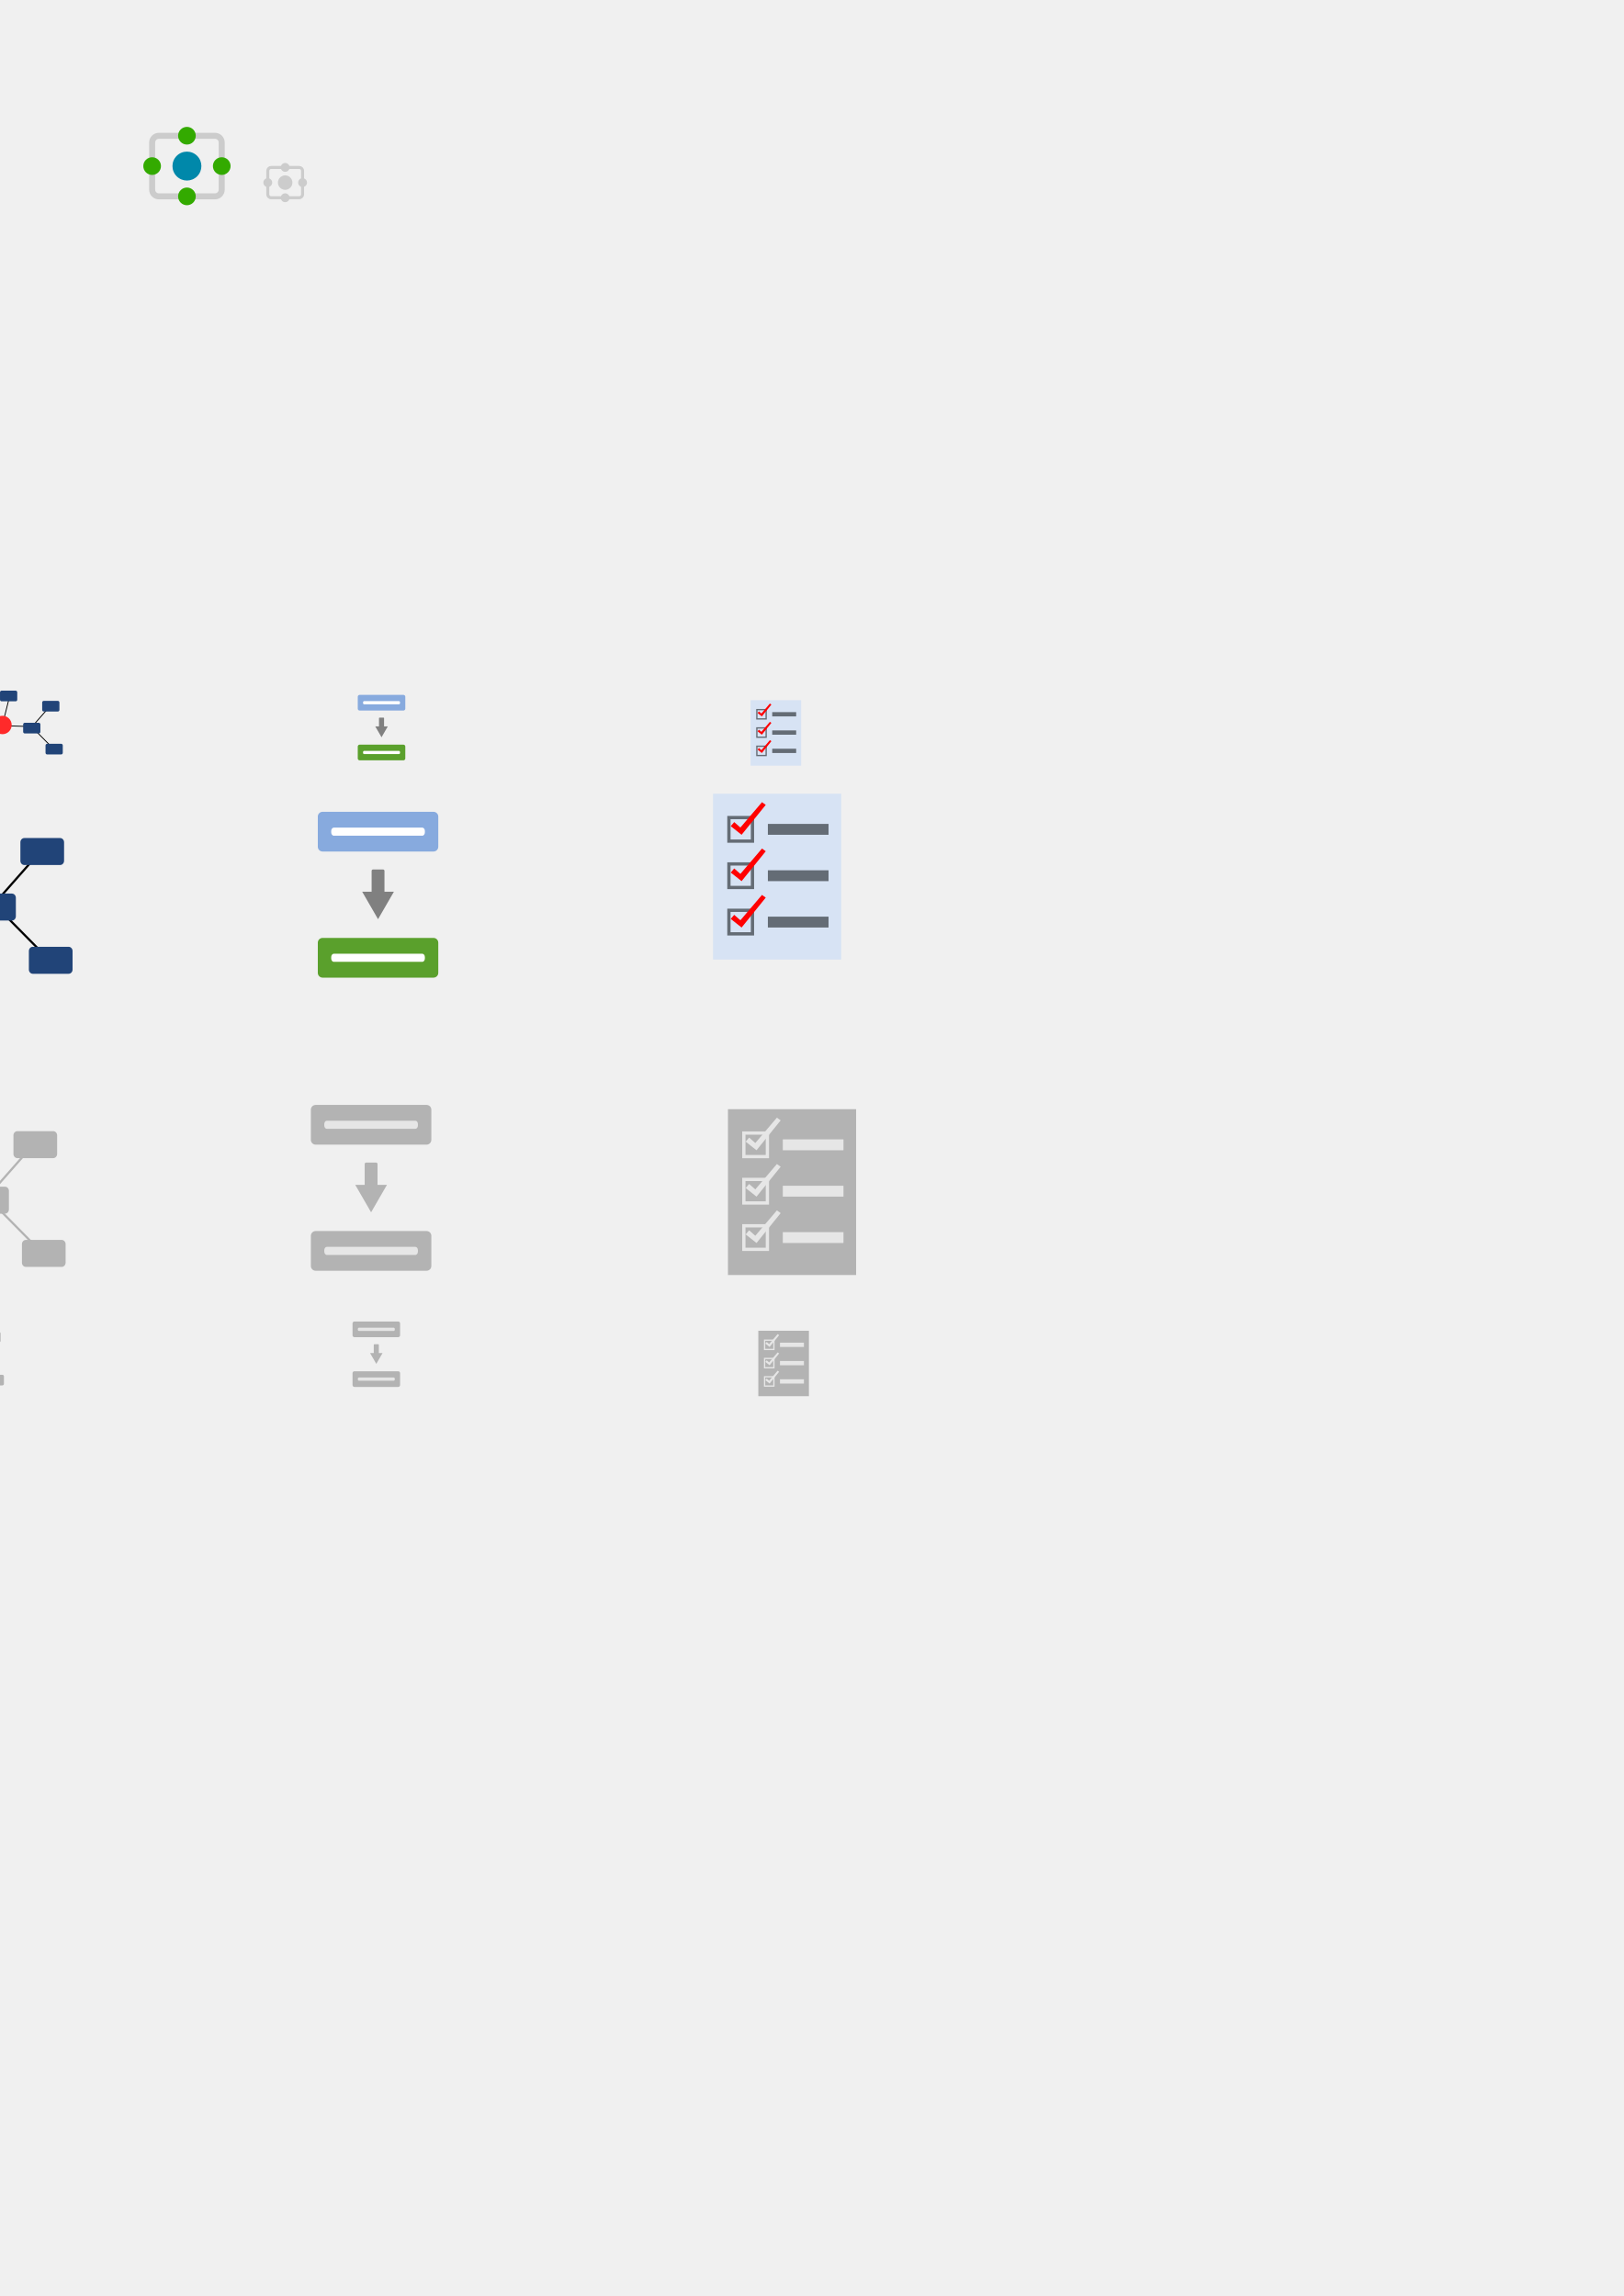
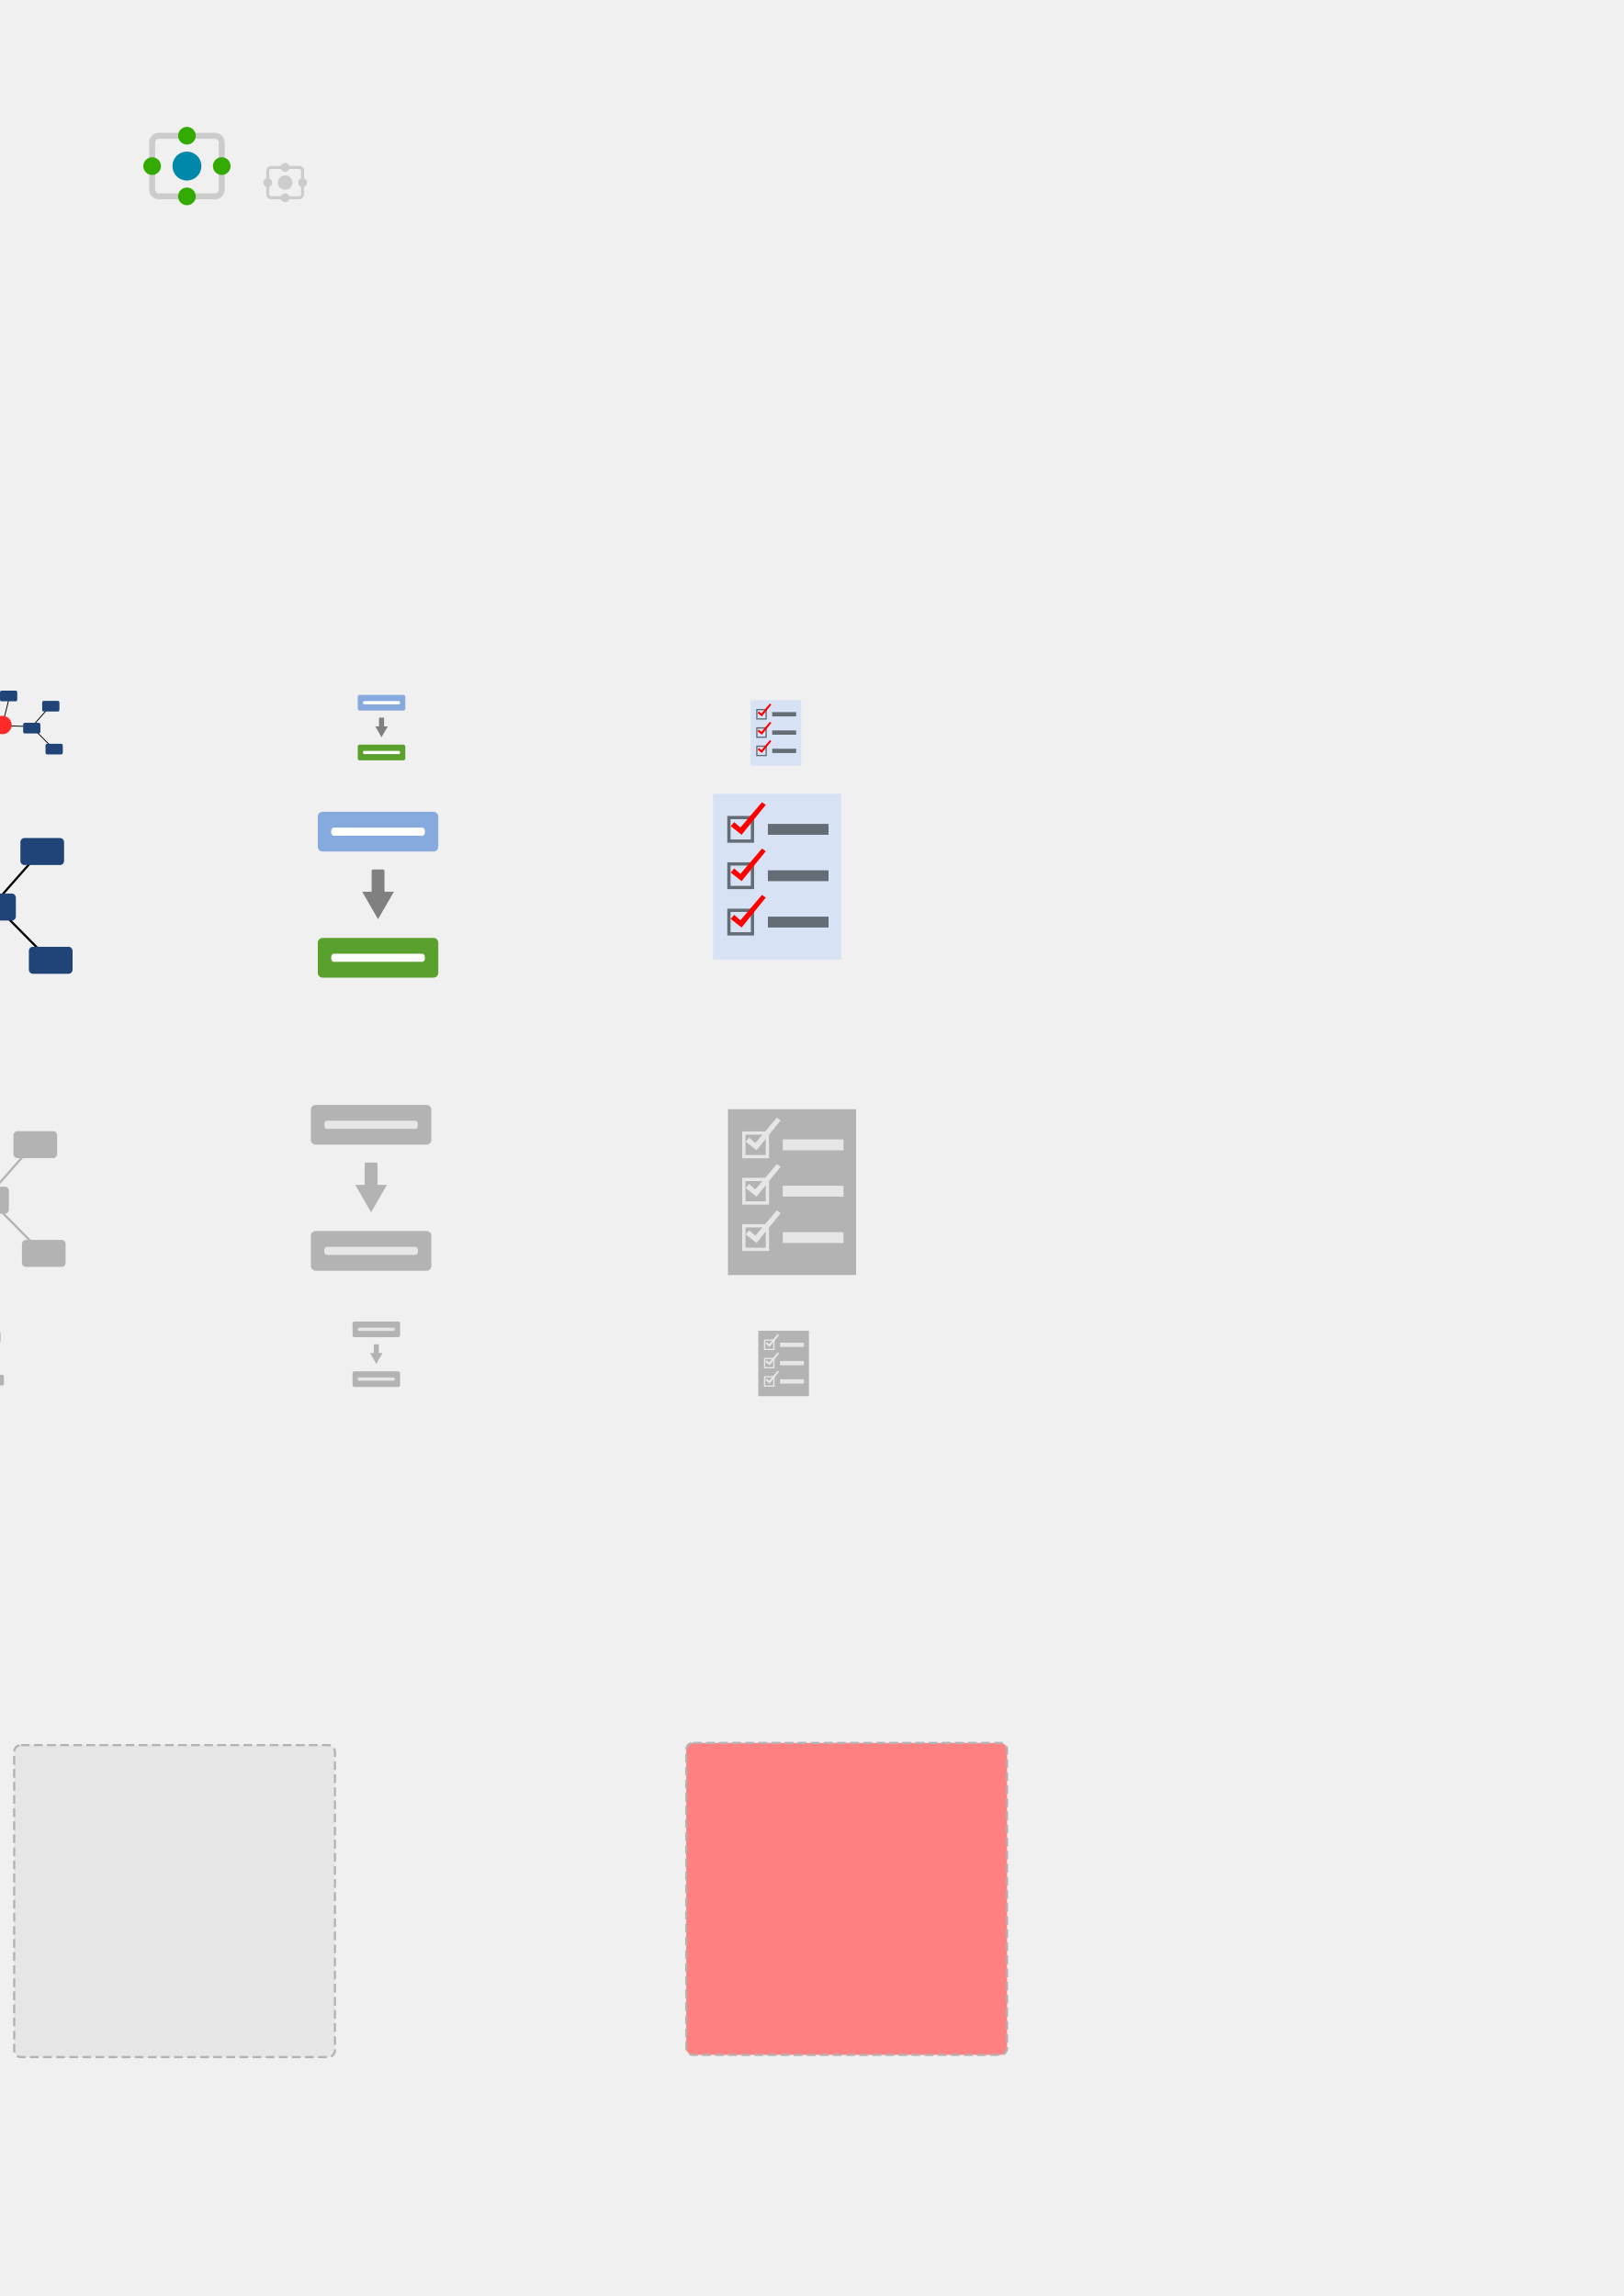
<svg xmlns="http://www.w3.org/2000/svg" width="744.094" height="1052.362" id="svg2" version="1.1">
  <defs id="defs4">
    <marker orient="auto" refY="0.0" refX="0.0" id="Arrow1Mend" style="overflow:visible;">
      <path id="path4098" d="M 0.0,0.0 L 5.0,-5.0 L -12.5,0.0 L 5.0,5.0 L 0.0,0.0 z " style="fill-rule:evenodd;stroke:#000000;stroke-width:1.0pt;" transform="scale(0.4) rotate(180) translate(10,0)" />
    </marker>
    <marker orient="auto" refY="0.0" refX="0.0" id="Arrow1Lstart" style="overflow:visible">
      <path id="path4089" d="M 0.0,0.0 L 5.0,-5.0 L -12.5,0.0 L 5.0,5.0 L 0.0,0.0 z " style="fill-rule:evenodd;stroke:#000000;stroke-width:1.0pt" transform="scale(0.8) translate(12.5,0)" />
    </marker>
  </defs>
  <g id="layer1">
    <rect style="fill:none;stroke:#cccccc;stroke-width:2.762;stroke-linejoin:miter;stroke-miterlimit:4;stroke-opacity:1;stroke-dasharray:none;stroke-dashoffset:0" id="rect3044" width="31.872" height="27.76" x="69.727" y="62.243" rx="3.084" ry="3.084" />
    <path transform="matrix(0.03905937,0.03905937,-0.03905937,0.03905937,90.38681,43.27691)" style="fill:#0088aa;fill-opacity:1;stroke:none" id="path2985-1-3-8-7-7-8" d="m 480,480.934 a 120,120 0 1 1 -240,0 120,120 0 1 1 240,0 z" />
    <path transform="matrix(0.02386894,0.02386894,-0.02386894,0.02386894,72.6044,56.05105)" style="fill:#33aa00;fill-opacity:1;stroke:none" id="path2985-1-3-8-0-3-8-8-4-8" d="m 480,480.934 a 120,120 0 1 1 -240,0 120,120 0 1 1 240,0 z" />
    <path transform="matrix(0.02386894,0.02386894,-0.02386894,0.02386894,104.503,56.05105)" style="fill:#33aa00;fill-opacity:1;stroke:none" id="path2985-1-3-8-0-3-8-8-4-8-2" d="m 480,480.934 a 120,120 0 1 1 -240,0 120,120 0 1 1 240,0 z" />
    <path transform="matrix(0.02386894,0.02386894,-0.02386894,0.02386894,88.54977,69.93865)" style="fill:#33aa00;fill-opacity:1;stroke:none" id="path2985-1-3-8-0-3-8-8-4-8-4" d="m 480,480.934 a 120,120 0 1 1 -240,0 120,120 0 1 1 240,0 z" />
    <path transform="matrix(0.02386894,0.02386894,-0.02386894,0.02386894,88.54977,42.13439)" style="fill:#33aa00;fill-opacity:1;stroke:none" id="path2985-1-3-8-0-3-8-8-4-8-4-5" d="m 480,480.934 a 120,120 0 1 1 -240,0 120,120 0 1 1 240,0 z" />
    <rect style="fill:none;stroke:#cccccc;stroke-width:1.381;stroke-linejoin:miter;stroke-miterlimit:4;stroke-opacity:1;stroke-dasharray:none;stroke-dashoffset:0" id="rect3044-7" width="15.936" height="13.88" x="122.717" y="76.752" rx="1.542" ry="1.542" />
    <path transform="matrix(0.01952969,0.01952969,-0.01952969,0.01952969,133.0464,67.26896)" style="fill:#cccccc;fill-opacity:1;stroke:none" id="path2985-1-3-8-7-7-8-6" d="m 480,480.934 a 120,120 0 1 1 -240,0 120,120 0 1 1 240,0 z" />
    <path transform="matrix(0.01193447,0.01193447,-0.01193447,0.01193447,124.1552,73.65603)" style="fill:#cccccc;fill-opacity:1;stroke:none" id="path2985-1-3-8-0-3-8-8-4-8-1" d="m 480,480.934 a 120,120 0 1 1 -240,0 120,120 0 1 1 240,0 z" />
    <path transform="matrix(0.01193447,0.01193447,-0.01193447,0.01193447,140.1045,73.65603)" style="fill:#cccccc;fill-opacity:1;stroke:none" id="path2985-1-3-8-0-3-8-8-4-8-2-8" d="m 480,480.934 a 120,120 0 1 1 -240,0 120,120 0 1 1 240,0 z" />
    <path transform="matrix(0.01193447,0.01193447,-0.01193447,0.01193447,132.1279,80.59983)" style="fill:#cccccc;fill-opacity:1;stroke:none" id="path2985-1-3-8-0-3-8-8-4-8-4-9" d="m 480,480.934 a 120,120 0 1 1 -240,0 120,120 0 1 1 240,0 z" />
    <path transform="matrix(0.01193447,0.01193447,-0.01193447,0.01193447,132.1279,66.6977)" style="fill:#cccccc;fill-opacity:1;stroke:none" id="path2985-1-3-8-0-3-8-8-4-8-4-5-2" d="m 480,480.934 a 120,120 0 1 1 -240,0 120,120 0 1 1 240,0 z" />
    <flowRoot xml:space="preserve" id="flowRoot2999" style="font-size:40px;font-style:normal;font-weight:normal;line-height:125%;letter-spacing:0px;word-spacing:0px;fill:#000000;fill-opacity:1;stroke:none;font-family:Sans" transform="matrix(0.6564736,0,0,0.6564736,27.77029,-443.5271)">
      <flowRegion id="flowRegion3001">
        <rect id="rect3003" width="177.484" height="79.903" x="72.832" y="846.594" />
      </flowRegion>
      <flowPara id="flowPara3007">Logo</flowPara>
    </flowRoot>
    <g id="g3100" transform="translate(-485.9058,314.6662)" style="fill:#3771c8">
      <path transform="translate(-3.533783,-1)" d="m 315.062,67.175 c 0,4.591 -3.722,8.312 -8.312,8.312 -4.591,0 -8.312,-3.722 -8.312,-8.312 0,-4.591 3.722,-8.312 8.312,-8.312 4.591,0 8.312,3.722 8.312,8.312 z" id="path3024" style="fill:#3771c8;fill-opacity:1;stroke:none" />
      <rect ry="2.245" rx="2.245" y="76.024" x="295.129" height="31.201" width="15.998" id="rect3026" style="fill:#3771c8;fill-opacity:1;stroke:none" />
      <rect ry="1.993" rx="1.993" y="77.041" x="312.143" height="23.865" width="5.922" id="rect3026-1" style="fill:#3771c8;fill-opacity:1;stroke:none" />
      <rect ry="1.993" rx="1.993" y="77.041" x="288.19" height="23.865" width="5.922" id="rect3026-1-7" style="fill:#3771c8;fill-opacity:1;stroke:none" />
      <rect ry="2.62" rx="2.469" y="101.127" x="303.879" height="31.378" width="7.336" id="rect3026-1-7-4" style="fill:#3771c8;fill-opacity:1;stroke:none" />
      <rect ry="2.62" rx="2.469" y="101.613" x="295.217" height="31.378" width="7.336" id="rect3026-1-7-4-0" style="fill:#3771c8;fill-opacity:1;stroke:none" />
    </g>
    <g id="g3178" transform="translate(-495.7737,335.1288)">
      <path id="path3167" d="m 493.03,79.206 26.163,26.517" style="fill:none;stroke:#000000;stroke-width:1px;stroke-linecap:butt;stroke-linejoin:miter;stroke-opacity:1" />
      <path id="path3165" d="m 467.044,44.735 -8.485,33.764 -29.168,27.754 -32.35,-27.577 27.931,-28.284 33.764,27.4 34.648,1.061 20.86,-23.688" style="fill:none;stroke:#000000;stroke-width:1px;stroke-linecap:butt;stroke-linejoin:miter;stroke-opacity:1" />
      <path transform="translate(-4.596194,-2.828427)" d="m 474.292,79.825 c 0,5.907 -4.788,10.695 -10.695,10.695 -5.907,0 -10.695,-4.788 -10.695,-10.695 0,-5.907 4.788,-10.695 10.695,-10.695 5.907,0 10.695,4.788 10.695,10.695 z" id="path3108" style="fill:#ff2a2a;fill-opacity:1;stroke:none" />
      <g style="fill:#214478" id="g3169">
        <rect style="fill:#214478;fill-opacity:1;stroke:none" id="rect3110" width="20.022" height="12.374" x="414.541" y="45.796" rx="1.819" ry="1.931" />
        <rect style="fill:#214478;fill-opacity:1;stroke:none" id="rect3110-9" width="20.022" height="12.374" x="385.969" y="72.666" rx="1.819" ry="1.931" />
        <rect style="fill:#214478;fill-opacity:1;stroke:none" id="rect3110-4" width="20.022" height="12.374" x="420.971" y="100.42" rx="1.819" ry="1.931" />
        <rect style="fill:#214478;fill-opacity:1;stroke:none" id="rect3110-8" width="20.022" height="12.374" x="456.149" y="37.134" rx="1.819" ry="1.931" />
        <rect style="fill:#214478;fill-opacity:1;stroke:none" id="rect3110-82" width="20.022" height="12.374" x="505.116" y="48.978" rx="1.819" ry="1.931" />
        <rect style="fill:#214478;fill-opacity:1;stroke:none" id="rect3110-45" width="20.022" height="12.374" x="483.019" y="74.434" rx="1.819" ry="1.931" />
        <rect style="fill:#214478;fill-opacity:1;stroke:none" id="rect3110-5" width="20.022" height="12.374" x="509.005" y="98.829" rx="1.819" ry="1.931" />
      </g>
    </g>
    <flowRoot xml:space="preserve" id="flowRoot2999-1" style="font-size:40px;font-style:normal;font-weight:normal;line-height:125%;letter-spacing:0px;word-spacing:0px;fill:#000000;fill-opacity:1;stroke:none;font-family:Sans" transform="matrix(0.6564736,0,0,0.6564736,-268.7939,-94.64875)">
      <flowRegion id="flowRegion3001-7">
        <rect id="rect3003-1" width="177.484" height="79.903" x="72.832" y="846.594" />
      </flowRegion>
      <flowPara id="flowPara3007-1">Target</flowPara>
    </flowRoot>
    <flowRoot xml:space="preserve" id="flowRoot2999-1-5" style="font-size:40px;font-style:normal;font-weight:normal;line-height:125%;letter-spacing:0px;word-spacing:0px;fill:#000000;fill-opacity:1;stroke:none;font-family:Sans" transform="matrix(0.6564736,0,0,0.6564736,-165.2443,-93.58809)">
      <flowRegion id="flowRegion3001-7-2">
        <rect id="rect3003-1-7" width="295.968" height="91.751" x="72.832" y="846.594" />
      </flowRegion>
      <flowPara id="flowPara3007-1-6">Impact model</flowPara>
    </flowRoot>
    <g id="g3033" style="fill:#cccccc;fill-opacity:1" transform="translate(-353.5534,-246.0731)">
      <rect ry="1.102" rx="1.102" y="294.494" x="201.123" height="20.259" width="10.13" id="rect3029" style="fill:#cccccc;fill-opacity:1;stroke:none" />
      <path transform="matrix(0.4854598,0,0,0.4854598,101.1466,155.4218)" d="m 216.375,367.209 -12.874,-22.299 -12.874,-22.299 25.749,0 25.749,-10e-6 -12.874,22.299 z" id="path3031" style="fill:#cccccc;fill-opacity:1;stroke:none" />
    </g>
    <flowRoot xml:space="preserve" id="flowRoot2999-17" style="font-size:40px;font-style:normal;font-weight:normal;line-height:125%;letter-spacing:0px;word-spacing:0px;fill:#000000;fill-opacity:1;stroke:none;font-family:Sans" transform="matrix(0.6564736,0,0,0.6564736,-279.075,-445.7834)">
      <flowRegion id="flowRegion3001-4">
        <rect id="rect3003-0" width="372.465" height="119.509" x="72.832" y="846.594" />
      </flowRegion>
      <flowPara id="flowPara3007-9">Service util arrow</flowPara>
    </flowRoot>
    <flowRoot xml:space="preserve" id="flowRoot2999-1-5-7" style="font-size:40px;font-style:normal;font-weight:normal;line-height:125%;letter-spacing:0px;word-spacing:0px;fill:#000000;fill-opacity:1;stroke:none;font-family:Sans" transform="matrix(0.6564736,0,0,0.6564736,23.50693,-92.88202)">
      <flowRegion id="flowRegion3001-7-2-6">
        <rect id="rect3003-1-7-1" width="345.516" height="89.597" x="72.832" y="846.594" />
      </flowRegion>
      <flowPara id="flowPara3007-1-6-4">Service utilization</flowPara>
    </flowRoot>
    <g id="g3274" transform="translate(40.23077,145.6705)">
      <g style="fill:#808080;fill-opacity:1" id="g3033-1" transform="matrix(0.5813258,0,0,0.5813258,13.15402,81.6562)">
        <rect style="fill:#808080;fill-opacity:1;stroke:none" id="rect3029-8" width="10.13" height="20.259" x="201.123" y="294.494" rx="1.102" ry="1.102" />
        <path style="fill:#808080;fill-opacity:1;stroke:none" id="path3031-9" d="m 216.375,367.209 -12.874,-22.299 -12.874,-22.299 25.749,0 25.749,-10e-6 -12.874,22.299 z" transform="matrix(0.4854598,0,0,0.4854598,101.1466,155.4218)" />
      </g>
      <rect ry="2.191" rx="2.191" y="226.415" x="105.412" height="18.208" width="55.208" id="rect3218" style="fill:#87aade;fill-opacity:1;stroke:none" />
      <rect ry="2.191" rx="2.191" y="284.221" x="105.412" height="18.208" width="55.208" id="rect3218-2" style="fill:#5aa02c;fill-opacity:1;stroke:none" />
      <rect ry="1.536" rx="1.195" y="233.663" x="111.555" height="3.712" width="42.922" id="rect3218-7" style="fill:#ffffff;fill-opacity:1;stroke:none" />
      <rect ry="1.536" rx="1.195" y="291.469" x="111.555" height="3.712" width="42.922" id="rect3218-7-9" style="fill:#ffffff;fill-opacity:1;stroke:none" />
    </g>
    <g id="g3100-5" transform="translate(-489.0887,449.0139)" style="fill:#b3b3b3">
      <path transform="translate(-3.533783,-1)" d="m 315.062,67.175 c 0,4.591 -3.722,8.312 -8.312,8.312 -4.591,0 -8.312,-3.722 -8.312,-8.312 0,-4.591 3.722,-8.312 8.312,-8.312 4.591,0 8.312,3.722 8.312,8.312 z" id="path3024-4" style="fill:#b3b3b3;fill-opacity:1;stroke:none" />
      <rect ry="2.245" rx="2.245" y="76.024" x="295.129" height="31.201" width="15.998" id="rect3026-3" style="fill:#b3b3b3;fill-opacity:1;stroke:none" />
      <rect ry="1.993" rx="1.993" y="77.041" x="312.143" height="23.865" width="5.922" id="rect3026-1-1" style="fill:#b3b3b3;fill-opacity:1;stroke:none" />
      <rect ry="1.993" rx="1.993" y="77.041" x="288.19" height="23.865" width="5.922" id="rect3026-1-7-2" style="fill:#b3b3b3;fill-opacity:1;stroke:none" />
      <rect ry="2.62" rx="2.469" y="101.127" x="303.879" height="31.378" width="7.336" id="rect3026-1-7-4-3" style="fill:#b3b3b3;fill-opacity:1;stroke:none" />
      <rect ry="2.62" rx="2.469" y="101.613" x="295.217" height="31.378" width="7.336" id="rect3026-1-7-4-0-3" style="fill:#b3b3b3;fill-opacity:1;stroke:none" />
    </g>
    <path style="fill:none;stroke:#b3b3b3;stroke-width:1px;stroke-linecap:butt;stroke-linejoin:miter;stroke-opacity:1" d="M -5.926,548.683 20.237,575.2" id="path3167-1" />
    <path style="fill:none;stroke:#b3b3b3;stroke-width:1px;stroke-linecap:butt;stroke-linejoin:miter;stroke-opacity:1" d="m -31.913,514.212 -8.485,33.764 -29.168,27.754 -32.35,-27.577 27.931,-28.284 33.764,27.4 34.648,1.061 20.86,-23.688" id="path3165-1" />
    <g id="g4177" style="fill:#b3b3b3;fill-opacity:1" transform="translate(18.38478,147.0782)">
      <path transform="translate(-521.9376,319.57)" d="m 474.292,79.825 c 0,5.907 -4.788,10.695 -10.695,10.695 -5.907,0 -10.695,-4.788 -10.695,-10.695 0,-5.907 4.788,-10.695 10.695,-10.695 5.907,0 10.695,4.788 10.695,10.695 z" id="path3108-3" style="fill:#b3b3b3;fill-opacity:1;stroke:none" />
      <g transform="translate(-517.3414,322.3984)" style="fill:#b3b3b3;fill-opacity:1" id="g3169-8">
        <rect style="fill:#b3b3b3;fill-opacity:1;stroke:none" id="rect3110-7" width="20.022" height="12.374" x="414.541" y="45.796" rx="1.819" ry="1.931" />
        <rect style="fill:#b3b3b3;fill-opacity:1;stroke:none" id="rect3110-9-4" width="20.022" height="12.374" x="385.969" y="72.666" rx="1.819" ry="1.931" />
        <rect style="fill:#b3b3b3;fill-opacity:1;stroke:none" id="rect3110-4-2" width="20.022" height="12.374" x="420.971" y="100.42" rx="1.819" ry="1.931" />
        <rect style="fill:#b3b3b3;fill-opacity:1;stroke:none" id="rect3110-8-7" width="20.022" height="12.374" x="456.149" y="37.134" rx="1.819" ry="1.931" />
        <rect style="fill:#b3b3b3;fill-opacity:1;stroke:none" id="rect3110-82-7" width="20.022" height="12.374" x="505.116" y="48.978" rx="1.819" ry="1.931" />
        <rect style="fill:#b3b3b3;fill-opacity:1;stroke:none" id="rect3110-45-9" width="20.022" height="12.374" x="483.019" y="74.434" rx="1.819" ry="1.931" />
        <rect style="fill:#b3b3b3;fill-opacity:1;stroke:none" id="rect3110-5-3" width="20.022" height="12.374" x="509.005" y="98.829" rx="1.819" ry="1.931" />
      </g>
    </g>
    <g id="g4188" style="fill:#b3b3b3;fill-opacity:1" transform="translate(18.38478,147.0782)">
      <g style="fill:#b3b3b3;fill-opacity:1" id="g3033-1-9" transform="matrix(0.5813258,0,0,0.5813258,31.81708,214.5962)">
        <rect style="fill:#b3b3b3;fill-opacity:1;stroke:none" id="rect3029-8-8" width="10.13" height="20.259" x="201.123" y="294.494" rx="1.102" ry="1.102" />
        <path style="fill:#b3b3b3;fill-opacity:1;stroke:none" id="path3031-9-6" d="m 216.375,367.209 -12.874,-22.299 -12.874,-22.299 25.749,0 25.749,-10e-6 -12.874,22.299 z" transform="matrix(0.4854598,0,0,0.4854598,101.1466,155.4218)" />
      </g>
      <rect ry="2.191" rx="2.191" y="359.355" x="124.075" height="18.208" width="55.208" id="rect3218-5" style="fill:#b3b3b3;fill-opacity:1;stroke:none" />
      <rect ry="2.191" rx="2.191" y="417.161" x="124.075" height="18.208" width="55.208" id="rect3218-2-0" style="fill:#b3b3b3;fill-opacity:1;stroke:none" />
    </g>
    <rect style="fill:#e6e6e6;fill-opacity:1;stroke:none" id="rect3218-7-2" width="42.922" height="3.712" x="148.603" y="513.681" rx="1.195" ry="1.536" />
    <rect style="fill:#e6e6e6;fill-opacity:1;stroke:none" id="rect3218-7-9-8" width="42.922" height="3.712" x="148.603" y="571.487" rx="1.195" ry="1.536" />
    <g id="g3100-1" transform="matrix(0.3946642,0,0,0.3946642,-302.4653,292.8314)" style="fill:#3771c8">
      <path transform="translate(-3.533783,-1)" d="m 315.062,67.175 c 0,4.591 -3.722,8.312 -8.312,8.312 -4.591,0 -8.312,-3.722 -8.312,-8.312 0,-4.591 3.722,-8.312 8.312,-8.312 4.591,0 8.312,3.722 8.312,8.312 z" id="path3024-7" style="fill:#3771c8;fill-opacity:1;stroke:none" />
      <rect ry="2.245" rx="2.245" y="76.024" x="295.129" height="31.201" width="15.998" id="rect3026-4" style="fill:#3771c8;fill-opacity:1;stroke:none" />
      <rect ry="1.993" rx="1.993" y="77.041" x="312.143" height="23.865" width="5.922" id="rect3026-1-0" style="fill:#3771c8;fill-opacity:1;stroke:none" />
      <rect ry="1.993" rx="1.993" y="77.041" x="288.19" height="23.865" width="5.922" id="rect3026-1-7-9" style="fill:#3771c8;fill-opacity:1;stroke:none" />
      <rect ry="2.62" rx="2.469" y="101.127" x="303.879" height="31.378" width="7.336" id="rect3026-1-7-4-4" style="fill:#3771c8;fill-opacity:1;stroke:none" />
      <rect ry="2.62" rx="2.469" y="101.613" x="295.217" height="31.378" width="7.336" id="rect3026-1-7-4-0-8" style="fill:#3771c8;fill-opacity:1;stroke:none" />
    </g>
    <g id="g3178-8" transform="matrix(0.3946642,0,0,0.3946642,-180.0203,301.9073)">
      <path id="path3167-2" d="m 493.03,79.206 26.163,26.517" style="fill:none;stroke:#000000;stroke-width:1px;stroke-linecap:butt;stroke-linejoin:miter;stroke-opacity:1" />
      <path id="path3165-4" d="m 467.044,44.735 -8.485,33.764 -29.168,27.754 -32.35,-27.577 27.931,-28.284 33.764,27.4 34.648,1.061 20.86,-23.688" style="fill:none;stroke:#000000;stroke-width:1px;stroke-linecap:butt;stroke-linejoin:miter;stroke-opacity:1" />
      <path transform="translate(-4.596194,-2.828427)" d="m 474.292,79.825 c 0,5.907 -4.788,10.695 -10.695,10.695 -5.907,0 -10.695,-4.788 -10.695,-10.695 0,-5.907 4.788,-10.695 10.695,-10.695 5.907,0 10.695,4.788 10.695,10.695 z" id="path3108-5" style="fill:#ff2a2a;fill-opacity:1;stroke:none" />
      <g style="fill:#214478" id="g3169-5">
        <rect style="fill:#214478;fill-opacity:1;stroke:none" id="rect3110-1" width="20.022" height="12.374" x="414.541" y="45.796" rx="1.819" ry="1.931" />
        <rect style="fill:#214478;fill-opacity:1;stroke:none" id="rect3110-9-7" width="20.022" height="12.374" x="385.969" y="72.666" rx="1.819" ry="1.931" />
        <rect style="fill:#214478;fill-opacity:1;stroke:none" id="rect3110-4-1" width="20.022" height="12.374" x="420.971" y="100.42" rx="1.819" ry="1.931" />
        <rect style="fill:#214478;fill-opacity:1;stroke:none" id="rect3110-8-1" width="20.022" height="12.374" x="456.149" y="37.134" rx="1.819" ry="1.931" />
        <rect style="fill:#214478;fill-opacity:1;stroke:none" id="rect3110-82-5" width="20.022" height="12.374" x="505.116" y="48.978" rx="1.819" ry="1.931" />
        <rect style="fill:#214478;fill-opacity:1;stroke:none" id="rect3110-45-2" width="20.022" height="12.374" x="483.019" y="74.434" rx="1.819" ry="1.931" />
        <rect style="fill:#214478;fill-opacity:1;stroke:none" id="rect3110-5-7" width="20.022" height="12.374" x="509.005" y="98.829" rx="1.819" ry="1.931" />
      </g>
    </g>
    <g id="g3274-6" transform="matrix(0.3946642,0,0,0.3946642,122.3477,229.1349)">
      <g style="fill:#808080;fill-opacity:1" id="g3033-1-1" transform="matrix(0.5813258,0,0,0.5813258,13.15402,81.6562)">
        <rect style="fill:#808080;fill-opacity:1;stroke:none" id="rect3029-8-4" width="10.13" height="20.259" x="201.123" y="294.494" rx="1.102" ry="1.102" />
        <path style="fill:#808080;fill-opacity:1;stroke:none" id="path3031-9-2" d="m 216.375,367.209 -12.874,-22.299 -12.874,-22.299 25.749,0 25.749,-10e-6 -12.874,22.299 z" transform="matrix(0.4854598,0,0,0.4854598,101.1466,155.4218)" />
      </g>
      <rect ry="2.191" rx="2.191" y="226.415" x="105.412" height="18.208" width="55.208" id="rect3218-3" style="fill:#87aade;fill-opacity:1;stroke:none" />
      <rect ry="2.191" rx="2.191" y="284.221" x="105.412" height="18.208" width="55.208" id="rect3218-2-2" style="fill:#5aa02c;fill-opacity:1;stroke:none" />
      <rect ry="1.536" rx="1.195" y="233.663" x="111.555" height="3.712" width="42.922" id="rect3218-7-21" style="fill:#ffffff;fill-opacity:1;stroke:none" />
      <rect ry="1.536" rx="1.195" y="291.469" x="111.555" height="3.712" width="42.922" id="rect3218-7-9-6" style="fill:#ffffff;fill-opacity:1;stroke:none" />
    </g>
    <g id="g3100-5-8" transform="matrix(0.3946641,0,0,0.3946641,-300.2937,583.0381)" style="fill:#b3b3b3">
      <path transform="translate(-3.533783,-1)" d="m 315.062,67.175 c 0,4.591 -3.722,8.312 -8.312,8.312 -4.591,0 -8.312,-3.722 -8.312,-8.312 0,-4.591 3.722,-8.312 8.312,-8.312 4.591,0 8.312,3.722 8.312,8.312 z" id="path3024-4-5" style="fill:#b3b3b3;fill-opacity:1;stroke:none" />
      <rect ry="2.245" rx="2.245" y="76.024" x="295.129" height="31.201" width="15.998" id="rect3026-3-7" style="fill:#b3b3b3;fill-opacity:1;stroke:none" />
      <rect ry="1.993" rx="1.993" y="77.041" x="312.143" height="23.865" width="5.922" id="rect3026-1-1-6" style="fill:#b3b3b3;fill-opacity:1;stroke:none" />
      <rect ry="1.993" rx="1.993" y="77.041" x="288.19" height="23.865" width="5.922" id="rect3026-1-7-2-1" style="fill:#b3b3b3;fill-opacity:1;stroke:none" />
      <rect ry="2.62" rx="2.469" y="101.127" x="303.879" height="31.378" width="7.336" id="rect3026-1-7-4-3-8" style="fill:#b3b3b3;fill-opacity:1;stroke:none" />
      <rect ry="2.62" rx="2.469" y="101.613" x="295.217" height="31.378" width="7.336" id="rect3026-1-7-4-0-3-9" style="fill:#b3b3b3;fill-opacity:1;stroke:none" />
    </g>
    <path style="fill:none;stroke:#b3b3b3;stroke-width:0.395px;stroke-linecap:butt;stroke-linejoin:miter;stroke-opacity:1" d="m -12.407,622.374 10.326,10.465" id="path3167-1-2" />
    <path style="fill:none;stroke:#b3b3b3;stroke-width:0.395px;stroke-linecap:butt;stroke-linejoin:miter;stroke-opacity:1" d="m -22.663,608.769 -3.349,13.326 -11.512,10.953 -12.767,-10.884 11.023,-11.163 13.326,10.814 13.674,0.419 8.233,-9.349" id="path3165-1-7" />
    <g id="g4177-9" style="fill:#b3b3b3;fill-opacity:1" transform="matrix(0.3946641,0,0,0.3946641,-2.812124,463.8749)">
      <path transform="translate(-521.9376,319.57)" d="m 474.292,79.825 c 0,5.907 -4.788,10.695 -10.695,10.695 -5.907,0 -10.695,-4.788 -10.695,-10.695 0,-5.907 4.788,-10.695 10.695,-10.695 5.907,0 10.695,4.788 10.695,10.695 z" id="path3108-3-5" style="fill:#b3b3b3;fill-opacity:1;stroke:none" />
      <g transform="translate(-517.3414,322.3984)" style="fill:#b3b3b3;fill-opacity:1" id="g3169-8-4">
        <rect style="fill:#b3b3b3;fill-opacity:1;stroke:none" id="rect3110-7-3" width="20.022" height="12.374" x="414.541" y="45.796" rx="1.819" ry="1.931" />
        <rect style="fill:#b3b3b3;fill-opacity:1;stroke:none" id="rect3110-9-4-1" width="20.022" height="12.374" x="385.969" y="72.666" rx="1.819" ry="1.931" />
        <rect style="fill:#b3b3b3;fill-opacity:1;stroke:none" id="rect3110-4-2-2" width="20.022" height="12.374" x="420.971" y="100.42" rx="1.819" ry="1.931" />
        <rect style="fill:#b3b3b3;fill-opacity:1;stroke:none" id="rect3110-8-7-3" width="20.022" height="12.374" x="456.149" y="37.134" rx="1.819" ry="1.931" />
        <rect style="fill:#b3b3b3;fill-opacity:1;stroke:none" id="rect3110-82-7-3" width="20.022" height="12.374" x="505.116" y="48.978" rx="1.819" ry="1.931" />
        <rect style="fill:#b3b3b3;fill-opacity:1;stroke:none" id="rect3110-45-9-4" width="20.022" height="12.374" x="483.019" y="74.434" rx="1.819" ry="1.931" />
        <rect style="fill:#b3b3b3;fill-opacity:1;stroke:none" id="rect3110-5-3-1" width="20.022" height="12.374" x="509.005" y="98.829" rx="1.819" ry="1.931" />
      </g>
    </g>
    <g id="g4188-1" style="fill:#b3b3b3;fill-opacity:1" transform="matrix(0.3946641,0,0,0.3946641,112.5879,463.8749)">
      <g style="fill:#b3b3b3;fill-opacity:1" id="g3033-1-9-3" transform="matrix(0.5813258,0,0,0.5813258,31.81708,214.5962)">
        <rect style="fill:#b3b3b3;fill-opacity:1;stroke:none" id="rect3029-8-8-8" width="10.13" height="20.259" x="201.123" y="294.494" rx="1.102" ry="1.102" />
        <path style="fill:#b3b3b3;fill-opacity:1;stroke:none" id="path3031-9-6-7" d="m 216.375,367.209 -12.874,-22.299 -12.874,-22.299 25.749,0 25.749,-10e-6 -12.874,22.299 z" transform="matrix(0.4854598,0,0,0.4854598,101.1466,155.4218)" />
      </g>
      <rect ry="2.191" rx="2.191" y="359.355" x="124.075" height="18.208" width="55.208" id="rect3218-5-4" style="fill:#b3b3b3;fill-opacity:1;stroke:none" />
      <rect ry="2.191" rx="2.191" y="417.161" x="124.075" height="18.208" width="55.208" id="rect3218-2-0-2" style="fill:#b3b3b3;fill-opacity:1;stroke:none" />
    </g>
    <rect style="fill:#e6e6e6;fill-opacity:1;stroke:none" id="rect3218-7-2-7" width="16.94" height="1.465" x="163.98" y="608.56" rx="0.471" ry="0.606" />
    <rect style="fill:#e6e6e6;fill-opacity:1;stroke:none" id="rect3218-7-9-8-7" width="16.94" height="1.465" x="163.98" y="631.374" rx="0.471" ry="0.606" />
    <flowRoot xml:space="preserve" id="flowRoot2999-174" style="font-size:40px;font-style:normal;font-weight:normal;line-height:125%;letter-spacing:0px;word-spacing:0px;fill:#006680;fill-opacity:1;stroke:none;font-family:Sans" transform="matrix(0.3535024,0,0,0.3535024,13.84817,-202.7201)">
      <flowRegion id="flowRegion3001-0">
        <rect id="rect3003-9" width="177.484" height="79.903" x="72.832" y="846.594" style="fill:#006680" />
      </flowRegion>
      <flowPara id="flowPara3007-4">Logo</flowPara>
    </flowRoot>
    <g id="g4328" transform="translate(45.96194,-11.31371)">
      <rect y="375.105" x="280.798" height="76.014" width="58.738" id="rect3133-4" style="fill:#d7e3f4;fill-opacity:1;stroke:none" />
      <g style="fill:none;stroke:#1c2224;stroke-width:0.678;stroke-miterlimit:4;stroke-opacity:0.612;stroke-dasharray:none" transform="matrix(2.213923,0,0,2.213923,-379.8348,-339.5145)" id="g4038-23">
        <rect style="fill:none;stroke:#1c2224;stroke-width:0.678;stroke-miterlimit:4;stroke-opacity:0.612;stroke-dasharray:none" id="rect3135-2" width="4.875" height="4.875" x="301.688" y="327.725" />
        <rect style="fill:none;stroke:#1c2224;stroke-width:0.678;stroke-miterlimit:4;stroke-opacity:0.612;stroke-dasharray:none" id="rect3135-1-2" width="4.875" height="4.875" x="301.688" y="337.325" />
        <rect style="fill:none;stroke:#1c2224;stroke-width:0.678;stroke-miterlimit:4;stroke-opacity:0.612;stroke-dasharray:none" id="rect3135-7-16" width="4.875" height="4.875" x="301.688" y="346.925" />
      </g>
      <rect y="388.949" x="305.928" height="4.981" width="27.808" id="rect3135-4-5" style="fill:#1c2224;fill-opacity:0.612;stroke:none" />
      <rect y="410.202" x="305.928" height="4.981" width="27.808" id="rect3135-4-0-7" style="fill:#1c2224;fill-opacity:0.612;stroke:none" />
      <rect y="431.456" x="305.928" height="4.981" width="27.808" id="rect3135-4-9-6" style="fill:#1c2224;fill-opacity:0.612;stroke:none" />
      <g style="fill:#ff0000" transform="matrix(2.213923,0,0,2.213923,-379.8348,-339.5145)" id="g4028-1">
        <path style="fill:#ff0000;fill-opacity:1;stroke:none" d="m 302.063,329.506 0.719,-0.844 1.281,1.125 4.469,-5.25 0.781,0.562 -5,6.188 z" id="path3215-89" />
        <path style="fill:#ff0000;fill-opacity:1;stroke:none" d="m 302.063,339.106 0.719,-0.844 1.281,1.125 4.469,-5.25 0.781,0.562 -5,6.188 z" id="path3215-4-2" />
        <path style="fill:#ff0000;fill-opacity:1;stroke:none" d="m 302.063,348.706 0.719,-0.844 1.281,1.125 4.469,-5.25 0.781,0.562 -5,6.188 z" id="path3215-8-7" />
      </g>
    </g>
    <g id="g4342" transform="translate(45.96194,-11.31371)">
      <rect y="332.244" x="298.006" height="30" width="23.182" id="rect3133-4-7" style="fill:#d7e3f4;fill-opacity:1;stroke:none" />
      <g style="fill:none;stroke:#1c2224;stroke-width:0.678;stroke-miterlimit:4;stroke-opacity:0.612;stroke-dasharray:none" transform="matrix(0.8737561,0,0,0.8737561,37.278,50.20965)" id="g4038-23-4">
        <rect style="fill:none;stroke:#1c2224;stroke-width:0.678;stroke-miterlimit:4;stroke-opacity:0.612;stroke-dasharray:none" id="rect3135-2-2" width="4.875" height="4.875" x="301.688" y="327.725" />
        <rect style="fill:none;stroke:#1c2224;stroke-width:0.678;stroke-miterlimit:4;stroke-opacity:0.612;stroke-dasharray:none" id="rect3135-1-2-7" width="4.875" height="4.875" x="301.688" y="337.325" />
        <rect style="fill:none;stroke:#1c2224;stroke-width:0.678;stroke-miterlimit:4;stroke-opacity:0.612;stroke-dasharray:none" id="rect3135-7-16-7" width="4.875" height="4.875" x="301.688" y="346.925" />
      </g>
      <rect y="337.708" x="307.924" height="1.966" width="10.975" id="rect3135-4-5-9" style="fill:#1c2224;fill-opacity:0.612;stroke:none" />
      <rect y="346.096" x="307.924" height="1.966" width="10.975" id="rect3135-4-0-7-31" style="fill:#1c2224;fill-opacity:0.612;stroke:none" />
      <rect y="354.484" x="307.924" height="1.966" width="10.975" id="rect3135-4-9-6-9" style="fill:#1c2224;fill-opacity:0.612;stroke:none" />
      <g style="fill:#ff0000" transform="matrix(0.8737561,0,0,0.8737561,37.278,50.20965)" id="g4028-1-8">
        <path style="fill:#ff0000;fill-opacity:1;stroke:none" d="m 302.063,329.506 0.719,-0.844 1.281,1.125 4.469,-5.25 0.781,0.562 -5,6.188 z" id="path3215-89-6" />
        <path style="fill:#ff0000;fill-opacity:1;stroke:none" d="m 302.063,339.106 0.719,-0.844 1.281,1.125 4.469,-5.25 0.781,0.562 -5,6.188 z" id="path3215-4-2-5" />
        <path style="fill:#ff0000;fill-opacity:1;stroke:none" d="m 302.063,348.706 0.719,-0.844 1.281,1.125 4.469,-5.25 0.781,0.562 -5,6.188 z" id="path3215-8-7-0" />
      </g>
    </g>
    <g id="g4540" transform="translate(-28.28427,3.535534)">
      <rect y="504.855" x="361.881" height="76.014" width="58.738" id="rect3133-4-9-9" style="fill:#b3b3b3;fill-opacity:1;stroke:none" />
      <g style="fill:#b3b3b3;fill-opacity:1;stroke:#e6e6e6;stroke-width:0.678;stroke-miterlimit:4;stroke-opacity:1;stroke-dasharray:none" transform="matrix(2.213923,0,0,2.213923,-298.7516,-209.7639)" id="g4038-23-5-6">
        <rect style="fill:#b3b3b3;fill-opacity:1;stroke:#e6e6e6;stroke-width:0.678;stroke-miterlimit:4;stroke-opacity:1;stroke-dasharray:none" id="rect3135-2-4-3" width="4.875" height="4.875" x="301.688" y="327.725" />
        <rect style="fill:#b3b3b3;fill-opacity:1;stroke:#e6e6e6;stroke-width:0.678;stroke-miterlimit:4;stroke-opacity:1;stroke-dasharray:none" id="rect3135-1-2-3-7" width="4.875" height="4.875" x="301.688" y="337.325" />
        <rect style="fill:#b3b3b3;fill-opacity:1;stroke:#e6e6e6;stroke-width:0.678;stroke-miterlimit:4;stroke-opacity:1;stroke-dasharray:none" id="rect3135-7-16-1-8" width="4.875" height="4.875" x="301.688" y="346.925" />
      </g>
      <g style="fill:#e6e6e6;fill-opacity:1" transform="matrix(2.418116,0,0,2.213923,-362.0004,-209.7639)" id="g4033-8-2-8">
        <rect style="fill:#e6e6e6;fill-opacity:1;stroke:none" id="rect3135-4-5-3-2" width="11.5" height="2.25" x="309.75" y="329.037" />
        <rect style="fill:#e6e6e6;fill-opacity:1;stroke:none" id="rect3135-4-0-7-3-9" width="11.5" height="2.25" x="309.75" y="338.637" />
        <rect style="fill:#e6e6e6;fill-opacity:1;stroke:none" id="rect3135-4-9-6-4-1" width="11.5" height="2.25" x="309.75" y="348.237" />
      </g>
      <g style="fill:#e6e6e6;fill-opacity:1" transform="matrix(2.213923,0,0,2.213923,-298.7516,-209.7639)" id="g4028-1-1-3">
        <path style="fill:#e6e6e6;fill-opacity:1;stroke:none" d="m 302.063,329.506 0.719,-0.844 1.281,1.125 4.469,-5.25 0.781,0.562 -5,6.188 z" id="path3215-89-1-5" />
        <path style="fill:#e6e6e6;fill-opacity:1;stroke:none" d="m 302.063,339.106 0.719,-0.844 1.281,1.125 4.469,-5.25 0.781,0.562 -5,6.188 z" id="path3215-4-2-3-9" />
        <path style="fill:#e6e6e6;fill-opacity:1;stroke:none" d="m 302.063,348.706 0.719,-0.844 1.281,1.125 4.469,-5.25 0.781,0.562 -5,6.188 z" id="path3215-8-7-8-84" />
      </g>
    </g>
    <g transform="matrix(0.3946641,0,0,0.3946641,204.6974,410.6939)" id="g4540-0">
      <rect y="504.855" x="361.881" height="76.014" width="58.738" id="rect3133-4-9-9-7" style="fill:#b3b3b3;fill-opacity:1;stroke:none" />
      <g style="fill:#b3b3b3;fill-opacity:1;stroke:#e6e6e6;stroke-width:0.678;stroke-miterlimit:4;stroke-opacity:1;stroke-dasharray:none" transform="matrix(2.213923,0,0,2.213923,-298.7516,-209.7639)" id="g4038-23-5-6-6">
        <rect style="fill:#b3b3b3;fill-opacity:1;stroke:#e6e6e6;stroke-width:0.678;stroke-miterlimit:4;stroke-opacity:1;stroke-dasharray:none" id="rect3135-2-4-3-3" width="4.875" height="4.875" x="301.688" y="327.725" />
        <rect style="fill:#b3b3b3;fill-opacity:1;stroke:#e6e6e6;stroke-width:0.678;stroke-miterlimit:4;stroke-opacity:1;stroke-dasharray:none" id="rect3135-1-2-3-7-6" width="4.875" height="4.875" x="301.688" y="337.325" />
        <rect style="fill:#b3b3b3;fill-opacity:1;stroke:#e6e6e6;stroke-width:0.678;stroke-miterlimit:4;stroke-opacity:1;stroke-dasharray:none" id="rect3135-7-16-1-8-1" width="4.875" height="4.875" x="301.688" y="346.925" />
      </g>
      <g style="fill:#e6e6e6;fill-opacity:1" transform="matrix(2.418116,0,0,2.213923,-362.0004,-209.7639)" id="g4033-8-2-8-5">
        <rect style="fill:#e6e6e6;fill-opacity:1;stroke:none" id="rect3135-4-5-3-2-4" width="11.5" height="2.25" x="309.75" y="329.037" />
        <rect style="fill:#e6e6e6;fill-opacity:1;stroke:none" id="rect3135-4-0-7-3-9-2" width="11.5" height="2.25" x="309.75" y="338.637" />
        <rect style="fill:#e6e6e6;fill-opacity:1;stroke:none" id="rect3135-4-9-6-4-1-0" width="11.5" height="2.25" x="309.75" y="348.237" />
      </g>
      <g style="fill:#e6e6e6;fill-opacity:1" transform="matrix(2.213923,0,0,2.213923,-298.7516,-209.7639)" id="g4028-1-1-3-9">
        <path style="fill:#e6e6e6;fill-opacity:1;stroke:none" d="m 302.063,329.506 0.719,-0.844 1.281,1.125 4.469,-5.25 0.781,0.562 -5,6.188 z" id="path3215-89-1-5-7" />
        <path style="fill:#e6e6e6;fill-opacity:1;stroke:none" d="m 302.063,339.106 0.719,-0.844 1.281,1.125 4.469,-5.25 0.781,0.562 -5,6.188 z" id="path3215-4-2-3-9-3" />
        <path style="fill:#e6e6e6;fill-opacity:1;stroke:none" d="m 302.063,348.706 0.719,-0.844 1.281,1.125 4.469,-5.25 0.781,0.562 -5,6.188 z" id="path3215-8-7-8-84-7" />
      </g>
    </g>
    <flowRoot xml:space="preserve" id="flowRoot2999-1-5-7-2" style="font-size:40px;font-style:normal;font-weight:normal;line-height:125%;letter-spacing:0px;word-spacing:0px;fill:#000000;fill-opacity:1;stroke:none;font-family:Sans" transform="matrix(0.6564736,0,0,0.6564736,268.8671,-92.94635)">
      <flowRegion id="flowRegion3001-7-2-6-6">
        <rect id="rect3003-1-7-1-0" width="345.516" height="89.597" x="72.832" y="846.594" />
      </flowRegion>
      <flowPara id="flowPara3007-1-6-4-1">Surveys</flowPara>
      <flowPara id="flowPara4639" />
    </flowRoot>
+     <rect style="fill:#aaccff;fill-opacity:1;stroke:#b3b3b3;stroke-width:1;stroke-miterlimit:4;stroke-opacity:1;stroke-dasharray:4, 2;stroke-dashoffset:0" id="rect3192" width="147" height="143" x="-193" y="798.362" rx="3.084" ry="3.084" />
+     <rect style="fill:#e6e6e6;fill-opacity:1;stroke:#b3b3b3;stroke-width:1;stroke-miterlimit:4;stroke-opacity:1;stroke-dasharray:4, 2;stroke-dashoffset:0" id="rect3192-1" width="147" height="143" x="6.5" y="799.862" rx="3.084" ry="3.084" />
+     <rect style="fill:#ff8080;fill-opacity:1;stroke:#b3b3b3;stroke-width:1;stroke-miterlimit:4;stroke-opacity:1;stroke-dasharray:4, 2;stroke-dashoffset:0" id="rect3192-7" width="147" height="143" x="314.5" y="798.862" rx="3.084" ry="3.084" />
  </g>
</svg>
